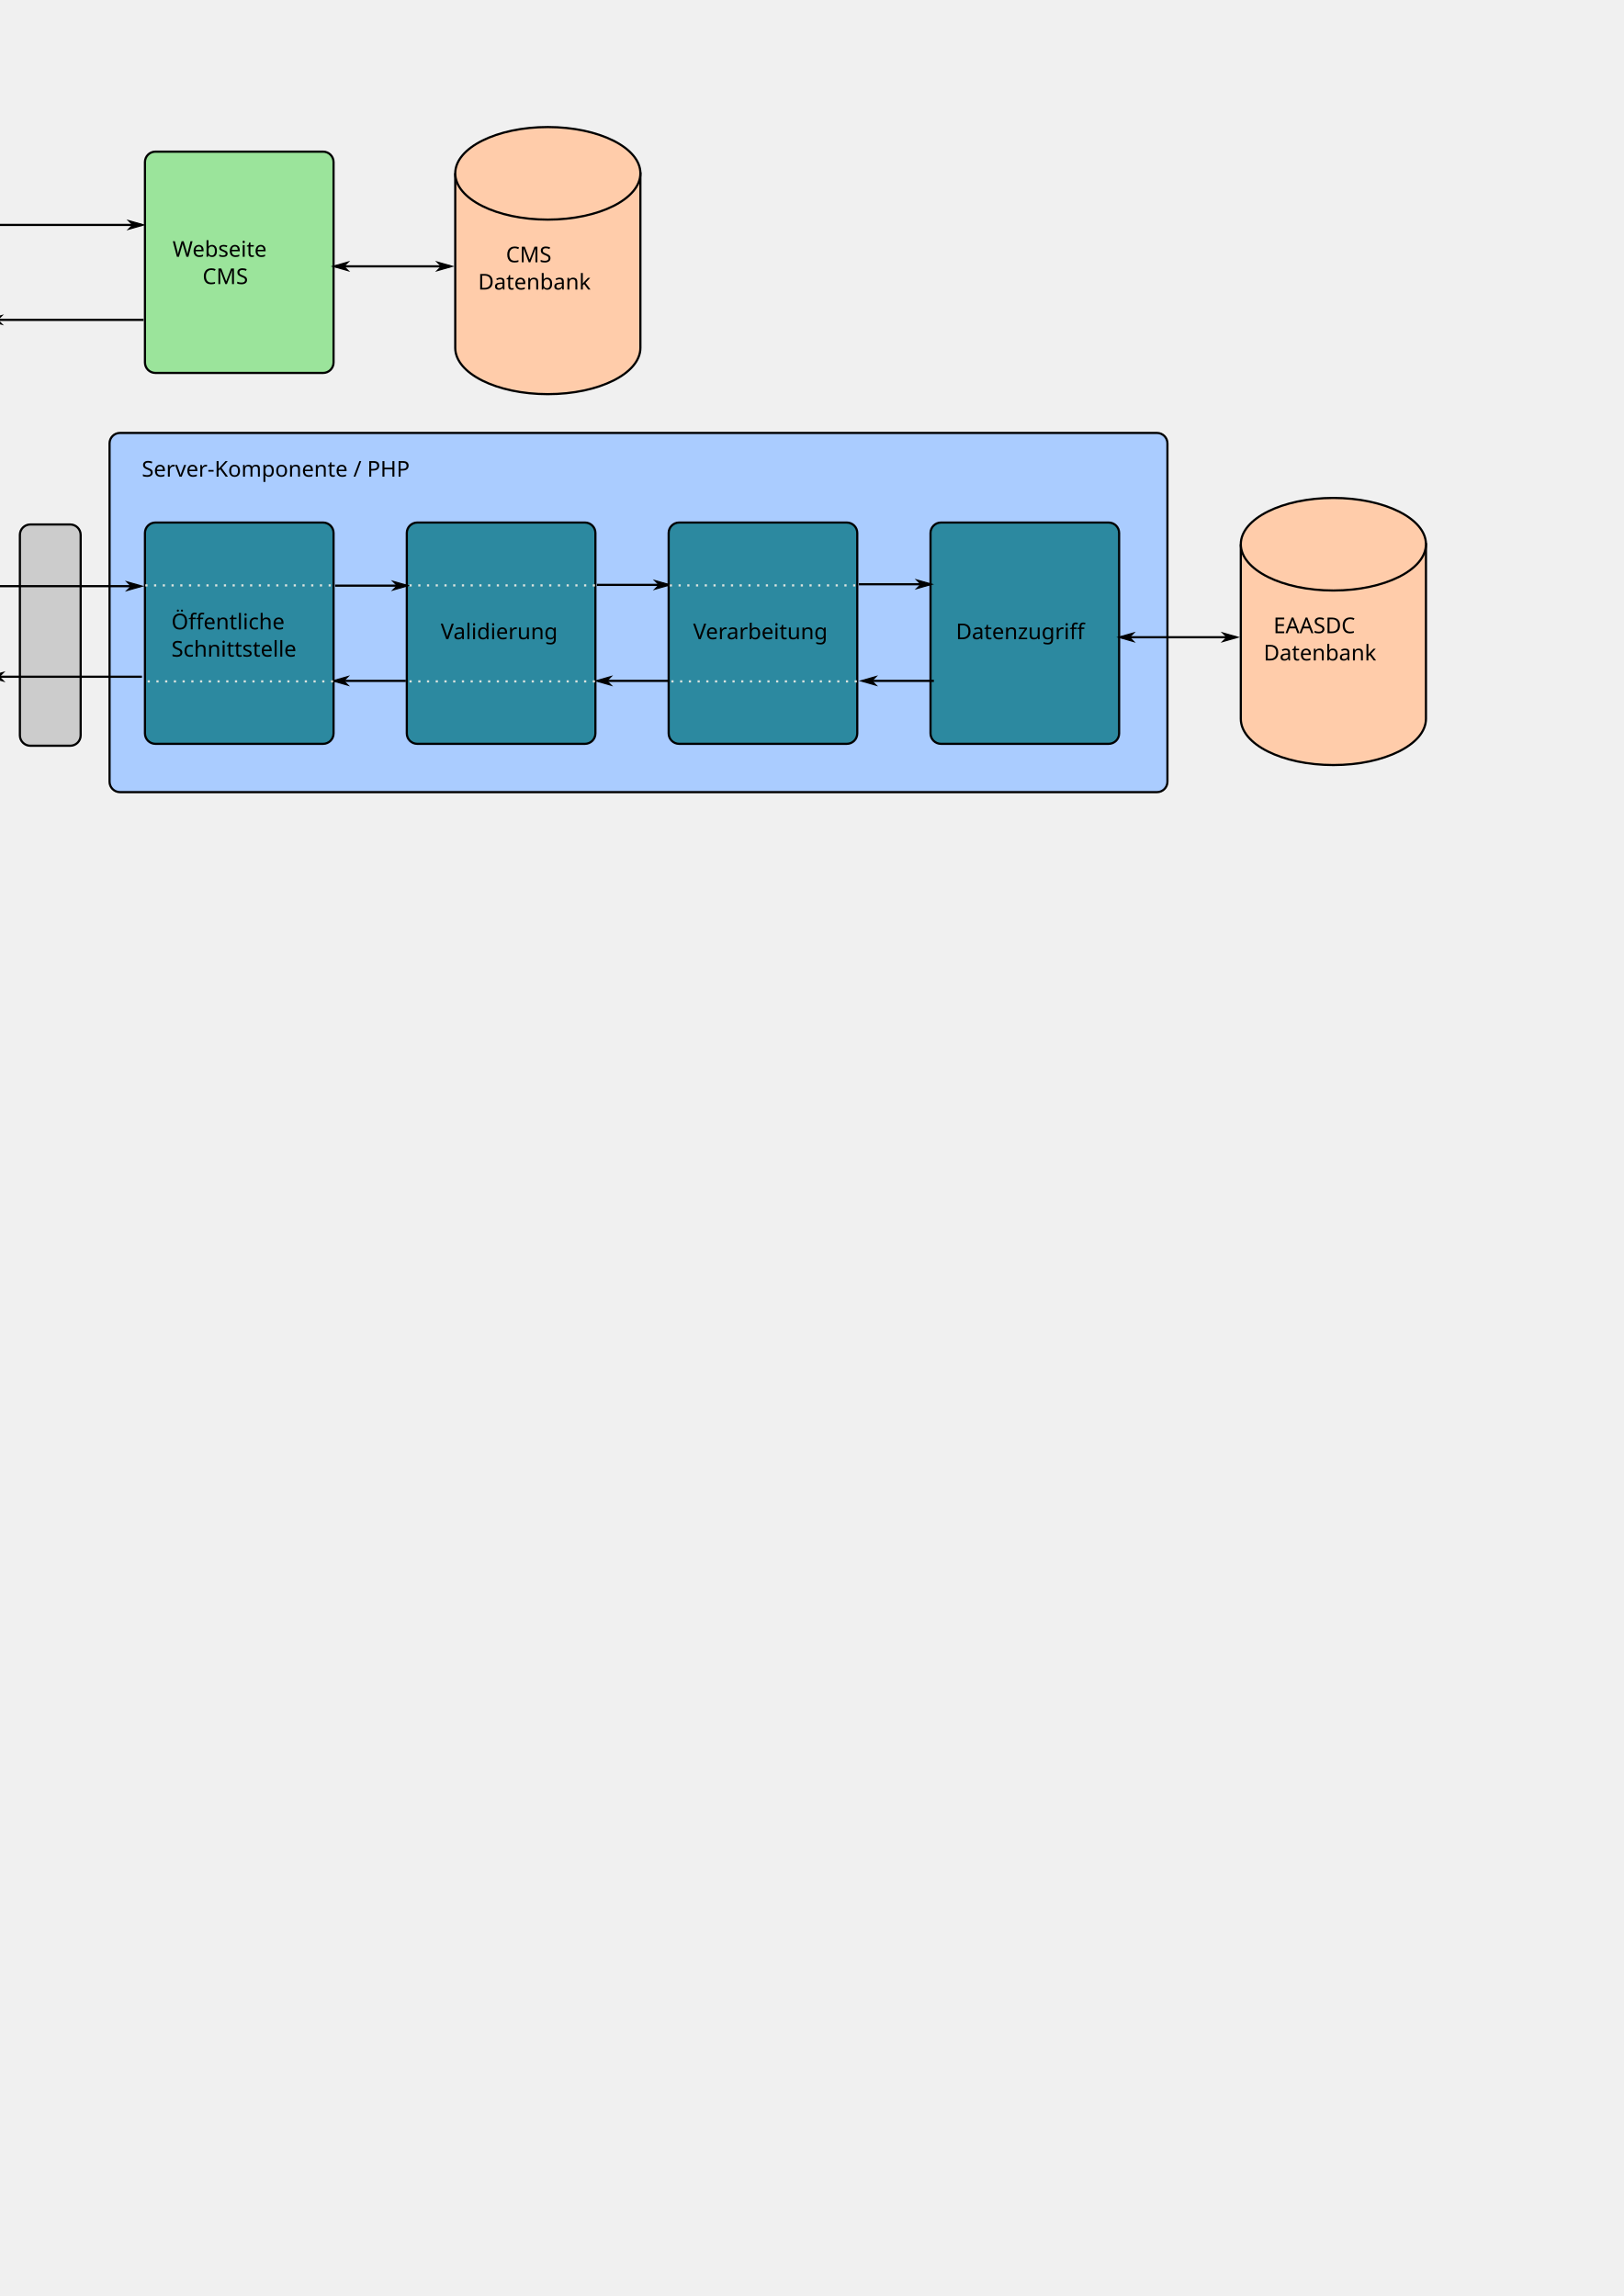
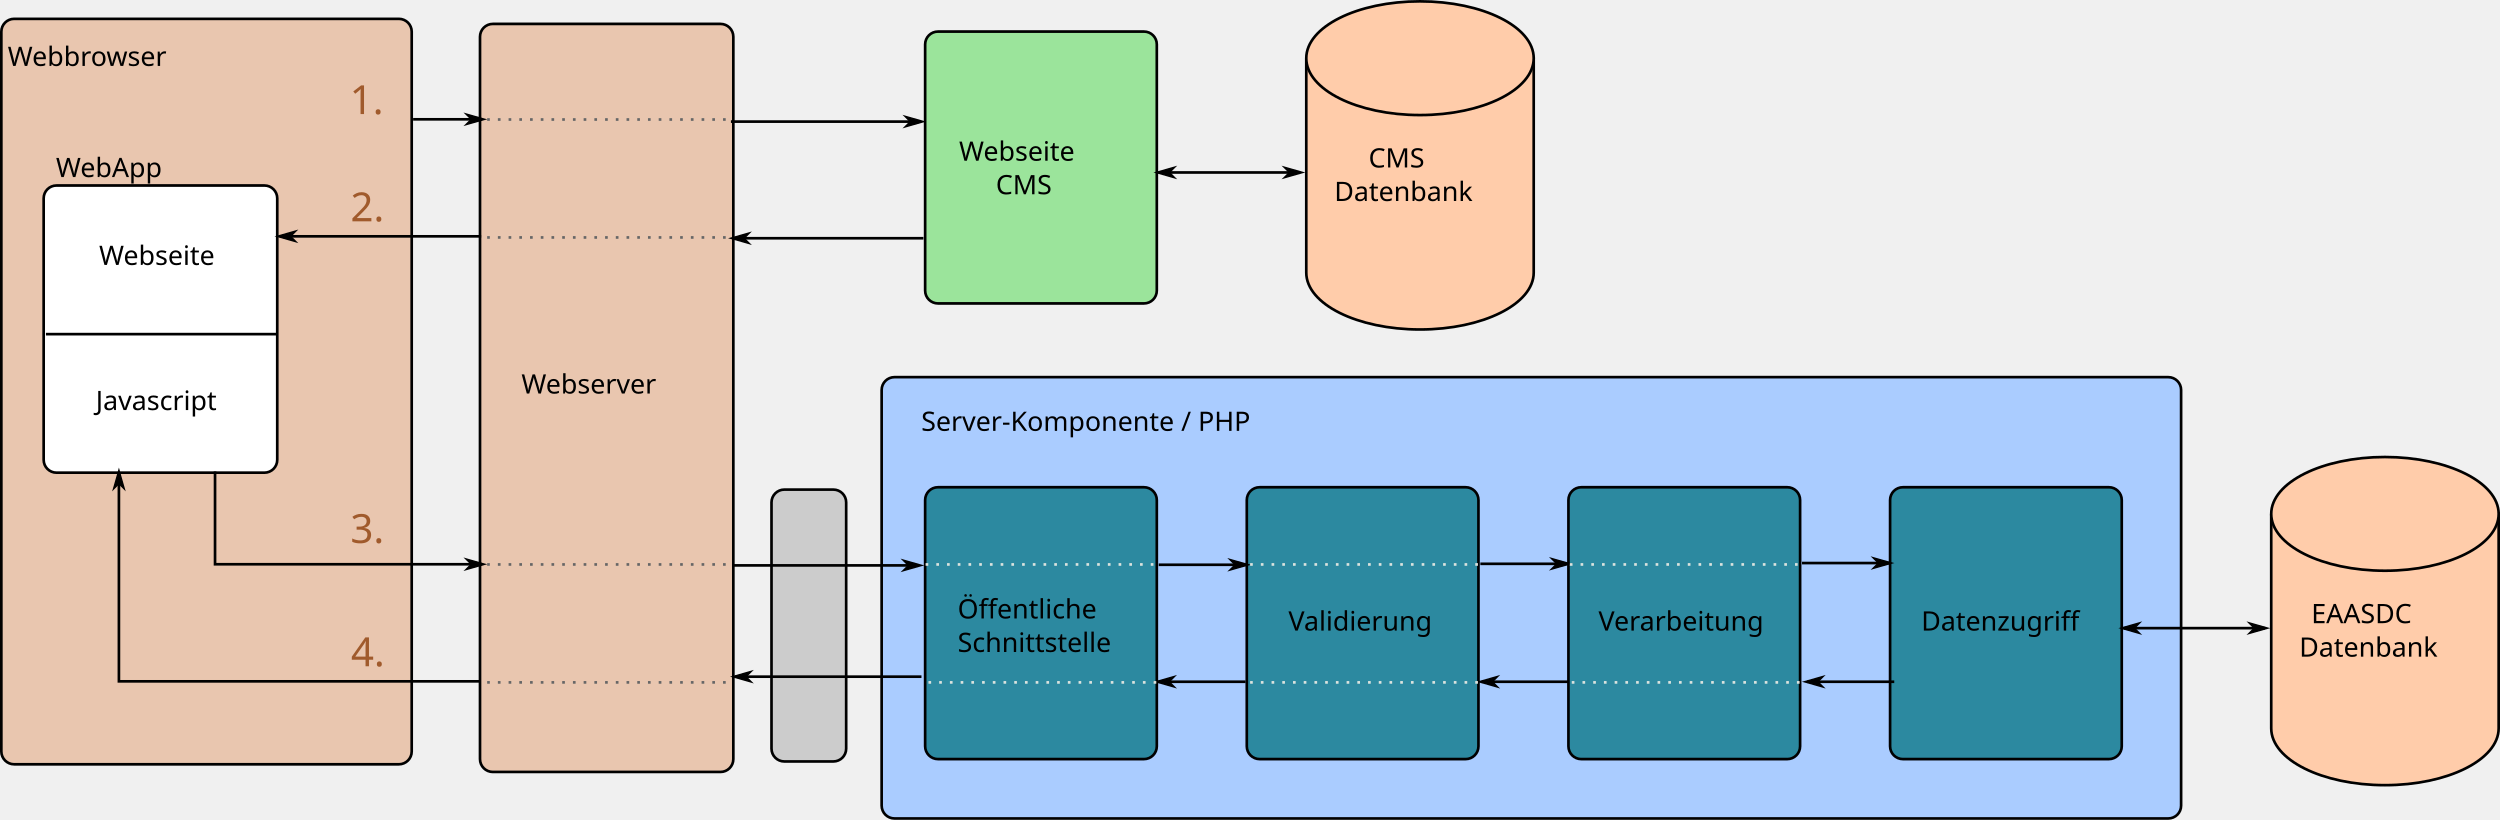
- <svg xmlns="http://www.w3.org/2000/svg" width="210mm" height="297mm" viewBox="0 0 744.094 1052.362" id="svg2" version="1.1">
+ <svg xmlns="http://www.w3.org/2000/svg" width="263.227mm" height="86.317mm" viewBox="0 0 932.694 305.846" id="svg2" version="1.1">
  <defs id="defs4">
-     <marker style="overflow:visible;" id="marker12650" refX="0.0" refY="0.0" orient="auto">
-       <path transform="scale(0.4) rotate(180) translate(10,0)" style="fill-rule:evenodd;stroke:#000000;stroke-width:1pt;stroke-opacity:1;fill:#000000;fill-opacity:1" d="M 0.0,0.0 L 5.0,-5.0 L -12.5,0.0 L 5.0,5.0 L 0.0,0.0 z " id="path12652" />
+     <marker style="overflow:visible" id="marker12650" refX="0" refY="0" orient="auto">
+       <path transform="matrix(-0.4,0,0,-0.4,-4,0)" style="fill:#000000;fill-opacity:1;fill-rule:evenodd;stroke:#000000;stroke-width:1pt;stroke-opacity:1" d="M 0,0 5,-5 -12.5,0 5,5 0,0 Z" id="path12652" />
    </marker>
-     <marker style="overflow:visible;" id="marker12446" refX="0.0" refY="0.0" orient="auto">
-       <path transform="scale(0.4) rotate(180) translate(10,0)" style="fill-rule:evenodd;stroke:#000000;stroke-width:1pt;stroke-opacity:1;fill:#000000;fill-opacity:1" d="M 0.0,0.0 L 5.0,-5.0 L -12.5,0.0 L 5.0,5.0 L 0.0,0.0 z " id="path12448" />
+     <marker style="overflow:visible" id="marker12446" refX="0" refY="0" orient="auto">
+       <path transform="matrix(-0.4,0,0,-0.4,-4,0)" style="fill:#000000;fill-opacity:1;fill-rule:evenodd;stroke:#000000;stroke-width:1pt;stroke-opacity:1" d="M 0,0 5,-5 -12.5,0 5,5 0,0 Z" id="path12448" />
    </marker>
-     <marker style="overflow:visible;" id="marker10334" refX="0.0" refY="0.0" orient="auto">
-       <path transform="scale(0.4) rotate(180) translate(10,0)" style="fill-rule:evenodd;stroke:#000000;stroke-width:1pt;stroke-opacity:1;fill:#000000;fill-opacity:1" d="M 0.0,0.0 L 5.0,-5.0 L -12.5,0.0 L 5.0,5.0 L 0.0,0.0 z " id="path10336" />
+     <marker style="overflow:visible" id="marker10334" refX="0" refY="0" orient="auto">
+       <path transform="matrix(-0.4,0,0,-0.4,-4,0)" style="fill:#000000;fill-opacity:1;fill-rule:evenodd;stroke:#000000;stroke-width:1pt;stroke-opacity:1" d="M 0,0 5,-5 -12.5,0 5,5 0,0 Z" id="path10336" />
    </marker>
-     <marker orient="auto" refY="0.0" refX="0.0" id="marker9644" style="overflow:visible;">
-       <path id="path9646" d="M 0.0,0.0 L 5.0,-5.0 L -12.5,0.0 L 5.0,5.0 L 0.0,0.0 z " style="fill-rule:evenodd;stroke:#000000;stroke-width:1pt;stroke-opacity:1;fill:#000000;fill-opacity:1" transform="scale(0.4) rotate(180) translate(10,0)" />
+     <marker orient="auto" refY="0" refX="0" id="marker9644" style="overflow:visible">
+       <path id="path9646" d="M 0,0 5,-5 -12.5,0 5,5 0,0 Z" style="fill:#000000;fill-opacity:1;fill-rule:evenodd;stroke:#000000;stroke-width:1pt;stroke-opacity:1" transform="matrix(-0.4,0,0,-0.4,-4,0)" />
    </marker>
-     <marker style="overflow:visible;" id="marker9198" refX="0.0" refY="0.0" orient="auto">
-       <path transform="scale(0.4) rotate(180) translate(10,0)" style="fill-rule:evenodd;stroke:#000000;stroke-width:1pt;stroke-opacity:1;fill:#000000;fill-opacity:1" d="M 0.0,0.0 L 5.0,-5.0 L -12.5,0.0 L 5.0,5.0 L 0.0,0.0 z " id="path9200" />
+     <marker style="overflow:visible" id="marker9198" refX="0" refY="0" orient="auto">
+       <path transform="matrix(-0.4,0,0,-0.4,-4,0)" style="fill:#000000;fill-opacity:1;fill-rule:evenodd;stroke:#000000;stroke-width:1pt;stroke-opacity:1" d="M 0,0 5,-5 -12.5,0 5,5 0,0 Z" id="path9200" />
    </marker>
-     <marker orient="auto" refY="0.0" refX="0.0" id="marker8252" style="overflow:visible;">
-       <path id="path8254" d="M 0.0,0.0 L 5.0,-5.0 L -12.5,0.0 L 5.0,5.0 L 0.0,0.0 z " style="fill-rule:evenodd;stroke:#000000;stroke-width:1pt;stroke-opacity:1;fill:#000000;fill-opacity:1" transform="scale(0.4) rotate(180) translate(10,0)" />
+     <marker orient="auto" refY="0" refX="0" id="marker8252" style="overflow:visible">
+       <path id="path8254" d="M 0,0 5,-5 -12.5,0 5,5 0,0 Z" style="fill:#000000;fill-opacity:1;fill-rule:evenodd;stroke:#000000;stroke-width:1pt;stroke-opacity:1" transform="matrix(-0.4,0,0,-0.4,-4,0)" />
    </marker>
-     <marker orient="auto" refY="0.0" refX="0.0" id="marker7624" style="overflow:visible;">
-       <path id="path7626" d="M 0.0,0.0 L 5.0,-5.0 L -12.5,0.0 L 5.0,5.0 L 0.0,0.0 z " style="fill-rule:evenodd;stroke:#000000;stroke-width:1pt;stroke-opacity:1;fill:#000000;fill-opacity:1" transform="scale(0.4) rotate(180) translate(10,0)" />
+     <marker orient="auto" refY="0" refX="0" id="marker7624" style="overflow:visible">
+       <path id="path7626" d="M 0,0 5,-5 -12.5,0 5,5 0,0 Z" style="fill:#000000;fill-opacity:1;fill-rule:evenodd;stroke:#000000;stroke-width:1pt;stroke-opacity:1" transform="matrix(-0.4,0,0,-0.4,-4,0)" />
    </marker>
-     <marker style="overflow:visible;" id="marker6964" refX="0.0" refY="0.0" orient="auto">
-       <path transform="scale(0.4) rotate(180) translate(10,0)" style="fill-rule:evenodd;stroke:#000000;stroke-width:1pt;stroke-opacity:1;fill:#000000;fill-opacity:1" d="M 0.0,0.0 L 5.0,-5.0 L -12.5,0.0 L 5.0,5.0 L 0.0,0.0 z " id="path6966" />
+     <marker style="overflow:visible" id="marker6964" refX="0" refY="0" orient="auto">
+       <path transform="matrix(-0.4,0,0,-0.4,-4,0)" style="fill:#000000;fill-opacity:1;fill-rule:evenodd;stroke:#000000;stroke-width:1pt;stroke-opacity:1" d="M 0,0 5,-5 -12.5,0 5,5 0,0 Z" id="path6966" />
    </marker>
-     <marker orient="auto" refY="0.0" refX="0.0" id="marker5568" style="overflow:visible;">
-       <path id="path5570" d="M 0.0,0.0 L 5.0,-5.0 L -12.5,0.0 L 5.0,5.0 L 0.0,0.0 z " style="fill-rule:evenodd;stroke:#000000;stroke-width:1pt;stroke-opacity:1;fill:#000000;fill-opacity:1" transform="scale(0.4) rotate(180) translate(10,0)" />
+     <marker orient="auto" refY="0" refX="0" id="marker5568" style="overflow:visible">
+       <path id="path5570" d="M 0,0 5,-5 -12.5,0 5,5 0,0 Z" style="fill:#000000;fill-opacity:1;fill-rule:evenodd;stroke:#000000;stroke-width:1pt;stroke-opacity:1" transform="matrix(-0.4,0,0,-0.4,-4,0)" />
    </marker>
-     <marker style="overflow:visible" id="marker5504" refX="0.0" refY="0.0" orient="auto">
-       <path transform="scale(0.4) translate(10,0)" style="fill-rule:evenodd;stroke:#000000;stroke-width:1pt;stroke-opacity:1;fill:#000000;fill-opacity:1" d="M 0.0,0.0 L 5.0,-5.0 L -12.5,0.0 L 5.0,5.0 L 0.0,0.0 z " id="path5506" />
+     <marker style="overflow:visible" id="marker5504" refX="0" refY="0" orient="auto">
+       <path transform="matrix(0.4,0,0,0.4,4,0)" style="fill:#000000;fill-opacity:1;fill-rule:evenodd;stroke:#000000;stroke-width:1pt;stroke-opacity:1" d="M 0,0 5,-5 -12.5,0 5,5 0,0 Z" id="path5506" />
    </marker>
-     <marker style="overflow:visible;" id="marker5316" refX="0.0" refY="0.0" orient="auto">
-       <path transform="scale(0.4) rotate(180) translate(10,0)" style="fill-rule:evenodd;stroke:#000000;stroke-width:1pt;stroke-opacity:1;fill:#000000;fill-opacity:1" d="M 0.0,0.0 L 5.0,-5.0 L -12.5,0.0 L 5.0,5.0 L 0.0,0.0 z " id="path5318" />
+     <marker style="overflow:visible" id="marker5316" refX="0" refY="0" orient="auto">
+       <path transform="matrix(-0.4,0,0,-0.4,-4,0)" style="fill:#000000;fill-opacity:1;fill-rule:evenodd;stroke:#000000;stroke-width:1pt;stroke-opacity:1" d="M 0,0 5,-5 -12.5,0 5,5 0,0 Z" id="path5318" />
    </marker>
-     <marker orient="auto" refY="0.0" refX="0.0" id="marker5160" style="overflow:visible;">
-       <path id="path5162" d="M 0.0,0.0 L 5.0,-5.0 L -12.5,0.0 L 5.0,5.0 L 0.0,0.0 z " style="fill-rule:evenodd;stroke:#000000;stroke-width:1pt;stroke-opacity:1;fill:#000000;fill-opacity:1" transform="scale(0.4) rotate(180) translate(10,0)" />
+     <marker orient="auto" refY="0" refX="0" id="marker5160" style="overflow:visible">
+       <path id="path5162" d="M 0,0 5,-5 -12.5,0 5,5 0,0 Z" style="fill:#000000;fill-opacity:1;fill-rule:evenodd;stroke:#000000;stroke-width:1pt;stroke-opacity:1" transform="matrix(-0.4,0,0,-0.4,-4,0)" />
    </marker>
-     <marker style="overflow:visible;" id="marker5088" refX="0.0" refY="0.0" orient="auto">
-       <path transform="scale(0.4) rotate(180) translate(10,0)" style="fill-rule:evenodd;stroke:#000000;stroke-width:1pt;stroke-opacity:1;fill:#000000;fill-opacity:1" d="M 0.0,0.0 L 5.0,-5.0 L -12.5,0.0 L 5.0,5.0 L 0.0,0.0 z " id="path5090" />
+     <marker style="overflow:visible" id="marker5088" refX="0" refY="0" orient="auto">
+       <path transform="matrix(-0.4,0,0,-0.4,-4,0)" style="fill:#000000;fill-opacity:1;fill-rule:evenodd;stroke:#000000;stroke-width:1pt;stroke-opacity:1" d="M 0,0 5,-5 -12.5,0 5,5 0,0 Z" id="path5090" />
    </marker>
-     <marker orient="auto" refY="0.0" refX="0.0" id="Arrow1Mstart" style="overflow:visible">
-       <path id="path4214" d="M 0.0,0.0 L 5.0,-5.0 L -12.5,0.0 L 5.0,5.0 L 0.0,0.0 z " style="fill-rule:evenodd;stroke:#000000;stroke-width:1pt;stroke-opacity:1;fill:#000000;fill-opacity:1" transform="scale(0.4) translate(10,0)" />
+     <marker orient="auto" refY="0" refX="0" id="Arrow1Mstart" style="overflow:visible">
+       <path id="path4214" d="M 0,0 5,-5 -12.5,0 5,5 0,0 Z" style="fill:#000000;fill-opacity:1;fill-rule:evenodd;stroke:#000000;stroke-width:1pt;stroke-opacity:1" transform="matrix(0.4,0,0,0.4,4,0)" />
    </marker>
-     <marker style="overflow:visible;" id="marker4678" refX="0.0" refY="0.0" orient="auto">
-       <path transform="scale(0.4) rotate(180) translate(10,0)" style="fill-rule:evenodd;stroke:#000000;stroke-width:1pt;stroke-opacity:1;fill:#000000;fill-opacity:1" d="M 0.0,0.0 L 5.0,-5.0 L -12.5,0.0 L 5.0,5.0 L 0.0,0.0 z " id="path4680" />
+     <marker style="overflow:visible" id="marker4678" refX="0" refY="0" orient="auto">
+       <path transform="matrix(-0.4,0,0,-0.4,-4,0)" style="fill:#000000;fill-opacity:1;fill-rule:evenodd;stroke:#000000;stroke-width:1pt;stroke-opacity:1" d="M 0,0 5,-5 -12.5,0 5,5 0,0 Z" id="path4680" />
    </marker>
-     <marker orient="auto" refY="0.0" refX="0.0" id="marker4606" style="overflow:visible;">
-       <path id="path4608" d="M 0.0,0.0 L 5.0,-5.0 L -12.5,0.0 L 5.0,5.0 L 0.0,0.0 z " style="fill-rule:evenodd;stroke:#000000;stroke-width:1pt;stroke-opacity:1;fill:#000000;fill-opacity:1" transform="scale(0.4) rotate(180) translate(10,0)" />
+     <marker orient="auto" refY="0" refX="0" id="marker4606" style="overflow:visible">
+       <path id="path4608" d="M 0,0 5,-5 -12.5,0 5,5 0,0 Z" style="fill:#000000;fill-opacity:1;fill-rule:evenodd;stroke:#000000;stroke-width:1pt;stroke-opacity:1" transform="matrix(-0.4,0,0,-0.4,-4,0)" />
    </marker>
-     <marker style="overflow:visible;" id="marker4540" refX="0.0" refY="0.0" orient="auto">
-       <path transform="scale(0.4) rotate(180) translate(10,0)" style="fill-rule:evenodd;stroke:#000000;stroke-width:1pt;stroke-opacity:1;fill:#000000;fill-opacity:1" d="M 0.0,0.0 L 5.0,-5.0 L -12.5,0.0 L 5.0,5.0 L 0.0,0.0 z " id="path4542" />
+     <marker style="overflow:visible" id="marker4540" refX="0" refY="0" orient="auto">
+       <path transform="matrix(-0.4,0,0,-0.4,-4,0)" style="fill:#000000;fill-opacity:1;fill-rule:evenodd;stroke:#000000;stroke-width:1pt;stroke-opacity:1" d="M 0,0 5,-5 -12.5,0 5,5 0,0 Z" id="path4542" />
    </marker>
-     <marker orient="auto" refY="0.0" refX="0.0" id="Arrow1Mend" style="overflow:visible;">
-       <path id="path4217" d="M 0.0,0.0 L 5.0,-5.0 L -12.5,0.0 L 5.0,5.0 L 0.0,0.0 z " style="fill-rule:evenodd;stroke:#000000;stroke-width:1pt;stroke-opacity:1;fill:#000000;fill-opacity:1" transform="scale(0.4) rotate(180) translate(10,0)" />
+     <marker orient="auto" refY="0" refX="0" id="Arrow1Mend" style="overflow:visible">
+       <path id="path4217" d="M 0,0 5,-5 -12.5,0 5,5 0,0 Z" style="fill:#000000;fill-opacity:1;fill-rule:evenodd;stroke:#000000;stroke-width:1pt;stroke-opacity:1" transform="matrix(-0.4,0,0,-0.4,-4,0)" />
    </marker>
  </defs>
-   <g id="layer1">
+   <g id="layer1" transform="translate(278.7196,-57.73)">
    <g id="g3360" transform="translate(357.5,-15)">
      <path id="ellipse3357" d="m 211.122,264.696 0,79.747 c 0,11.716 18.995,21.213 42.426,21.213 23.431,0 42.426,-9.497 42.426,-21.213 l 0,-80.253" style="opacity:1;fill:#ffccaa;fill-opacity:1;fill-rule:nonzero;stroke:#000000;stroke-width:1;stroke-linecap:round;stroke-miterlimit:4;stroke-dasharray:none;stroke-dashoffset:0;stroke-opacity:1" />
      <ellipse ry="21.213" rx="42.426" cy="264.443" cx="253.548" id="path3336" style="opacity:1;fill:#ffccaa;fill-opacity:1;fill-rule:nonzero;stroke:#000000;stroke-width:1;stroke-linecap:round;stroke-miterlimit:4;stroke-dasharray:none;stroke-dashoffset:0;stroke-opacity:1" />
    </g>
    <text xml:space="preserve" style="font-style:normal;font-weight:normal;font-size:10px;line-height:125%;font-family:Sans;text-align:center;letter-spacing:0px;word-spacing:0px;text-anchor:middle;fill:#000000;fill-opacity:1;stroke:none;stroke-width:1px;stroke-linecap:butt;stroke-linejoin:miter;stroke-opacity:1" x="611.395" y="290.219" id="text3364">
      <tspan id="tspan3366" x="611.395" y="290.219">EAASDC</tspan>
      <tspan x="611.395" y="302.719" id="tspan3368">Datenbank</tspan>
    </text>
    <rect style="opacity:1;fill:#aaccff;fill-opacity:1;fill-rule:nonzero;stroke:#000000;stroke-width:1;stroke-linecap:round;stroke-miterlimit:4;stroke-dasharray:none;stroke-dashoffset:0;stroke-opacity:1" id="rect3370" width="484.796" height="164.643" x="50.204" y="198.434" rx="4.787" ry="4.787" />
    <text xml:space="preserve" style="font-style:normal;font-weight:normal;font-size:10px;line-height:125%;font-family:Sans;letter-spacing:0px;word-spacing:0px;fill:#000000;fill-opacity:1;stroke:none;stroke-width:1px;stroke-linecap:butt;stroke-linejoin:miter;stroke-opacity:1" x="64.963" y="218.47" id="text3372">
      <tspan id="tspan3374" x="64.963" y="218.47">Server-Komponente / PHP</tspan>
    </text>
    <rect style="opacity:1;fill:#2c89a0;fill-opacity:1;fill-rule:nonzero;stroke:#000000;stroke-width:1;stroke-linecap:round;stroke-miterlimit:4;stroke-dasharray:none;stroke-dashoffset:0;stroke-opacity:1" id="rect3376" width="86.429" height="101.429" x="426.429" y="239.505" rx="4.787" ry="4.787" />
    <text xml:space="preserve" style="font-style:normal;font-weight:normal;font-size:10px;line-height:125%;font-family:Sans;letter-spacing:0px;word-spacing:0px;fill:#000000;fill-opacity:1;stroke:none;stroke-width:1px;stroke-linecap:butt;stroke-linejoin:miter;stroke-opacity:1" x="438.063" y="292.978" id="text3378">
      <tspan id="tspan3380" x="438.063" y="292.978">Datenzugriff</tspan>
    </text>
    <rect ry="4.787" rx="4.787" y="239.505" x="306.429" height="101.429" width="86.429" id="rect3382" style="opacity:1;fill:#2c89a0;fill-opacity:1;fill-rule:nonzero;stroke:#000000;stroke-width:1;stroke-linecap:round;stroke-miterlimit:4;stroke-dasharray:none;stroke-dashoffset:0;stroke-opacity:1" />
    <text id="text3384" y="292.978" x="317.646" style="font-style:normal;font-weight:normal;font-size:10px;line-height:125%;font-family:Sans;letter-spacing:0px;word-spacing:0px;fill:#000000;fill-opacity:1;stroke:none;stroke-width:1px;stroke-linecap:butt;stroke-linejoin:miter;stroke-opacity:1" xml:space="preserve">
      <tspan y="292.978" x="317.646" id="tspan3386">Verarbeitung</tspan>
    </text>
    <rect style="opacity:1;fill:#2c89a0;fill-opacity:1;fill-rule:nonzero;stroke:#000000;stroke-width:1;stroke-linecap:round;stroke-miterlimit:4;stroke-dasharray:none;stroke-dashoffset:0;stroke-opacity:1" id="rect3388" width="86.429" height="101.429" x="186.429" y="239.505" rx="4.787" ry="4.787" />
    <text xml:space="preserve" style="font-style:normal;font-weight:normal;font-size:10px;line-height:125%;font-family:Sans;letter-spacing:0px;word-spacing:0px;fill:#000000;fill-opacity:1;stroke:none;stroke-width:1px;stroke-linecap:butt;stroke-linejoin:miter;stroke-opacity:1" x="201.972" y="292.978" id="text3390">
      <tspan id="tspan3392" x="201.972" y="292.978">Validierung</tspan>
    </text>
    <rect ry="4.787" rx="4.787" y="239.505" x="66.429" height="101.429" width="86.429" id="rect3394" style="opacity:1;fill:#2c89a0;fill-opacity:1;fill-rule:nonzero;stroke:#000000;stroke-width:1;stroke-linecap:round;stroke-miterlimit:4;stroke-dasharray:none;stroke-dashoffset:0;stroke-opacity:1" />
    <text id="text3396" y="288.464" x="78.544" style="font-style:normal;font-weight:normal;font-size:10px;line-height:125%;font-family:Sans;letter-spacing:0px;word-spacing:0px;fill:#000000;fill-opacity:1;stroke:none;stroke-width:1px;stroke-linecap:butt;stroke-linejoin:miter;stroke-opacity:1" xml:space="preserve">
      <tspan y="288.464" x="78.544" id="tspan3398">Öffentliche</tspan>
      <tspan y="300.964" x="78.544" id="tspan3400">Schnittstelle</tspan>
    </text>
    <path style="fill:none;fill-rule:evenodd;stroke:#000000;stroke-width:1px;stroke-linecap:butt;stroke-linejoin:miter;stroke-opacity:1;marker-end:url(#Arrow1Mend)" d="m 153.571,268.434 32.5,0" id="path3402" />
    <path id="path4538" d="m 273.571,268.076 32.5,0" style="fill:none;fill-rule:evenodd;stroke:#000000;stroke-width:1px;stroke-linecap:butt;stroke-linejoin:miter;stroke-opacity:1;marker-end:url(#marker4540)" />
    <path style="fill:none;fill-rule:evenodd;stroke:#000000;stroke-width:1px;stroke-linecap:butt;stroke-linejoin:miter;stroke-opacity:1;marker-end:url(#marker4606)" d="m 393.571,267.791 32.5,0" id="path4604" />
-     <path id="path4676" d="m 513.571,292.076 52.739,0" style="fill:none;fill-rule:evenodd;stroke:#000000;stroke-width:1px;stroke-linecap:butt;stroke-linejoin:miter;stroke-opacity:1;marker-end:url(#marker4678);marker-start:url(#Arrow1Mstart)" />
+     <path id="path4676" d="m 513.571,292.076 52.739,0" style="fill:none;fill-rule:evenodd;stroke:#000000;stroke-width:1px;stroke-linecap:butt;stroke-linejoin:miter;stroke-opacity:1;marker-start:url(#Arrow1Mstart);marker-end:url(#marker4678)" />
    <path id="path5086" d="m 427.981,312.076 -32.5,0" style="fill:none;fill-rule:evenodd;stroke:#000000;stroke-width:1px;stroke-linecap:butt;stroke-linejoin:miter;stroke-opacity:1;marker-end:url(#marker5088)" />
    <path style="fill:none;fill-rule:evenodd;stroke:#000000;stroke-width:1px;stroke-linecap:butt;stroke-linejoin:miter;stroke-opacity:1;marker-end:url(#marker5160)" d="m 306.553,312.076 -32.5,0" id="path5158" />
    <path id="path5314" d="m 185.981,312.076 -32.5,0" style="fill:none;fill-rule:evenodd;stroke:#000000;stroke-width:1px;stroke-linecap:butt;stroke-linejoin:miter;stroke-opacity:1;marker-end:url(#marker5316)" />
    <g transform="translate(-2.5,-185)" id="g5452">
      <path style="opacity:1;fill:#ffccaa;fill-opacity:1;fill-rule:nonzero;stroke:#000000;stroke-width:1;stroke-linecap:round;stroke-miterlimit:4;stroke-dasharray:none;stroke-dashoffset:0;stroke-opacity:1" d="m 211.122,264.696 0,79.747 c 0,11.716 18.995,21.213 42.426,21.213 23.431,0 42.426,-9.497 42.426,-21.213 l 0,-80.253" id="path5454" />
      <ellipse style="opacity:1;fill:#ffccaa;fill-opacity:1;fill-rule:nonzero;stroke:#000000;stroke-width:1;stroke-linecap:round;stroke-miterlimit:4;stroke-dasharray:none;stroke-dashoffset:0;stroke-opacity:1" id="ellipse5456" cx="253.548" cy="264.443" rx="42.426" ry="21.213" />
    </g>
    <text id="text5458" y="120.219" x="251.395" style="font-style:normal;font-weight:normal;font-size:10px;line-height:125%;font-family:Sans;text-align:center;letter-spacing:0px;word-spacing:0px;text-anchor:middle;fill:#000000;fill-opacity:1;stroke:none;stroke-width:1px;stroke-linecap:butt;stroke-linejoin:miter;stroke-opacity:1" xml:space="preserve">
      <tspan y="120.219" x="251.395" id="tspan5460">CMS</tspan>
      <tspan id="tspan5462" y="132.719" x="251.395">Datenbank</tspan>
    </text>
    <rect style="opacity:1;fill:#9be49b;fill-opacity:1;fill-rule:nonzero;stroke:#000000;stroke-width:1;stroke-linecap:round;stroke-miterlimit:4;stroke-dasharray:none;stroke-dashoffset:0;stroke-opacity:1" id="rect5470" width="86.429" height="101.429" x="66.429" y="69.505" rx="4.787" ry="4.787" />
    <text xml:space="preserve" style="font-style:normal;font-weight:normal;font-size:10px;line-height:125%;font-family:Sans;text-align:center;letter-spacing:0px;word-spacing:0px;text-anchor:middle;fill:#000000;fill-opacity:1;stroke:none;stroke-width:1px;stroke-linecap:butt;stroke-linejoin:miter;stroke-opacity:1" x="109.743" y="117.697" id="text5472">
      <tspan id="tspan5476" x="109.743" y="117.697">Webseite</tspan>
      <tspan x="109.743" y="130.197" id="tspan5480">CMS</tspan>
    </text>
-     <flowRoot xml:space="preserve" id="flowRoot5482" style="fill:black;stroke:none;stroke-opacity:1;stroke-width:1px;stroke-linejoin:miter;stroke-linecap:butt;fill-opacity:1;font-family:Sans;font-style:normal;font-weight:normal;font-size:10px;line-height:125%;letter-spacing:0px;word-spacing:0px">
+     <flowRoot xml:space="preserve" id="flowRoot5482" style="font-style:normal;font-weight:normal;font-size:10px;line-height:125%;font-family:Sans;letter-spacing:0px;word-spacing:0px;fill:#000000;fill-opacity:1;stroke:none;stroke-width:1px;stroke-linecap:butt;stroke-linejoin:miter;stroke-opacity:1">
      <flowRegion id="flowRegion5484">
        <rect id="rect5486" width="220.213" height="197.485" x="6.061" y="-40.623" />
      </flowRegion>
      <flowPara id="flowPara5488" />
    </flowRoot>
    <path style="fill:none;fill-rule:evenodd;stroke:#000000;stroke-width:1px;stroke-linecap:butt;stroke-linejoin:miter;stroke-opacity:1;marker-start:url(#marker5504);marker-end:url(#marker5568)" d="m 153.571,122.076 52.739,0" id="path5502" />
    <rect ry="4.787" rx="4.787" y="66.648" x="-99.641" height="279.081" width="94.51" id="rect6934" style="opacity:1;fill:#e9c6af;fill-opacity:1;fill-rule:nonzero;stroke:#000000;stroke-width:1;stroke-linecap:round;stroke-miterlimit:4;stroke-dasharray:none;stroke-dashoffset:0;stroke-opacity:1" />
    <text id="text6936" y="204.559" x="-52.547" style="font-style:normal;font-weight:normal;font-size:10px;line-height:125%;font-family:Sans;text-align:center;letter-spacing:0px;word-spacing:0px;text-anchor:middle;fill:#000000;fill-opacity:1;stroke:none;stroke-width:1px;stroke-linecap:butt;stroke-linejoin:miter;stroke-opacity:1" xml:space="preserve">
      <tspan id="tspan6940" y="204.559" x="-52.547">Webserver</tspan>
    </text>
    <path id="path6962" d="m -6.024,103.097 70.907,0" style="fill:none;fill-rule:evenodd;stroke:#000000;stroke-width:1px;stroke-linecap:butt;stroke-linejoin:miter;stroke-opacity:1;marker-end:url(#marker6964)" />
    <path style="fill:none;fill-rule:evenodd;stroke:#000000;stroke-width:1px;stroke-linecap:butt;stroke-linejoin:miter;stroke-opacity:1;marker-end:url(#marker7624)" d="m 65.789,146.612 -70.907,0" id="path7622" />
    <rect style="opacity:1;fill:#cccccc;fill-opacity:1;fill-rule:nonzero;stroke:#000000;stroke-width:1;stroke-linecap:round;stroke-miterlimit:4;stroke-dasharray:none;stroke-dashoffset:0;stroke-opacity:1" id="rect8228" width="27.857" height="101.429" x="9.111" y="240.385" rx="4.787" ry="4.787" />
    <path style="fill:none;fill-rule:evenodd;stroke:#000000;stroke-width:1px;stroke-linecap:butt;stroke-linejoin:miter;stroke-opacity:1;marker-end:url(#marker8252)" d="m -5.291,268.668 69.458,0" id="path8248" />
    <path id="path8250" d="m 65.055,310.183 -69.458,0" style="fill:none;fill-rule:evenodd;stroke:#000000;stroke-width:1px;stroke-linecap:butt;stroke-linejoin:miter;stroke-opacity:1;marker-end:url(#marker9198)" />
    <rect style="opacity:1;fill:#e9c6af;fill-opacity:1;fill-rule:nonzero;stroke:#000000;stroke-width:1;stroke-linecap:round;stroke-miterlimit:4;stroke-dasharray:none;stroke-dashoffset:0;stroke-opacity:1" id="rect9520" width="153.099" height="278.112" x="-278.22" y="64.759" rx="4.787" ry="4.787" />
    <text xml:space="preserve" style="font-style:normal;font-weight:normal;font-size:10px;line-height:125%;font-family:Sans;text-align:center;letter-spacing:0px;word-spacing:0px;text-anchor:middle;fill:#000000;fill-opacity:1;stroke:none;stroke-width:1px;stroke-linecap:butt;stroke-linejoin:miter;stroke-opacity:1" x="-239.712" y="82.331" id="text9522">
      <tspan x="-239.712" y="82.331" id="tspan9524">Webbrowser</tspan>
    </text>
    <rect style="opacity:1;fill:#ffffff;fill-opacity:1;fill-rule:nonzero;stroke:#000000;stroke-width:1;stroke-linecap:round;stroke-miterlimit:4;stroke-dasharray:none;stroke-dashoffset:0;stroke-opacity:1" id="rect9526" width="87.143" height="107.143" x="-262.429" y="126.934" rx="4.787" ry="4.787" />
    <text xml:space="preserve" style="font-style:normal;font-weight:normal;font-size:10px;line-height:125%;font-family:Sans;letter-spacing:0px;word-spacing:0px;fill:#000000;fill-opacity:1;stroke:none;stroke-width:1px;stroke-linecap:butt;stroke-linejoin:miter;stroke-opacity:1" x="-241.765" y="156.576" id="text9530">
      <tspan id="tspan9532" x="-241.765" y="156.576">Webseite</tspan>
    </text>
    <text xml:space="preserve" style="font-style:normal;font-weight:normal;font-size:10px;line-height:125%;font-family:Sans;letter-spacing:0px;word-spacing:0px;fill:#000000;fill-opacity:1;stroke:none;stroke-width:1px;stroke-linecap:butt;stroke-linejoin:miter;stroke-opacity:1" x="-242.988" y="210.719" id="text9534">
      <tspan id="tspan9536" x="-242.988" y="210.719">Javascript</tspan>
    </text>
    <path style="fill:none;fill-rule:evenodd;stroke:#000000;stroke-width:1px;stroke-linecap:butt;stroke-linejoin:miter;stroke-opacity:1" d="m -261.58,182.389 86.368,0" id="path9538" />
    <path style="fill:none;fill-rule:evenodd;stroke:#000000;stroke-width:1px;stroke-linecap:butt;stroke-linejoin:miter;stroke-opacity:1;marker-end:url(#marker9644)" d="m -124.596,102.24 25.697,0" id="path9642" />
    <path id="path10332" d="m -99.211,145.898 -75.117,0" style="fill:none;fill-rule:evenodd;stroke:#000000;stroke-width:1px;stroke-linecap:butt;stroke-linejoin:miter;stroke-opacity:1;marker-end:url(#marker10334)" />
-     <path style="fill:none;fill-rule:evenodd;stroke:#666666;stroke-width:1;stroke-linecap:butt;stroke-linejoin:miter;stroke-opacity:1;stroke-miterlimit:4;stroke-dasharray:1, 3;stroke-dashoffset:0" d="m -96.975,102.314 90.409,0" id="path12258" />
+     <path style="fill:none;fill-rule:evenodd;stroke:#666666;stroke-width:1;stroke-linecap:butt;stroke-linejoin:miter;stroke-miterlimit:4;stroke-dasharray:1, 3;stroke-dashoffset:0;stroke-opacity:1" d="m -96.975,102.314 90.409,0" id="path12258" />
    <path id="path12272" d="m -96.975,146.314 90.409,0" style="fill:none;fill-rule:evenodd;stroke:#666666;stroke-width:1;stroke-linecap:butt;stroke-linejoin:miter;stroke-miterlimit:4;stroke-dasharray:1, 3;stroke-dashoffset:0;stroke-opacity:1" />
    <path id="path12274" d="m 66.597,268.314 86.837,0" style="fill:none;fill-rule:evenodd;stroke:#dbe3de;stroke-width:1;stroke-linecap:butt;stroke-linejoin:miter;stroke-miterlimit:4;stroke-dasharray:1, 3;stroke-dashoffset:0;stroke-opacity:1" />
    <path style="fill:none;fill-rule:evenodd;stroke:#dbe3de;stroke-width:1;stroke-linecap:butt;stroke-linejoin:miter;stroke-miterlimit:4;stroke-dasharray:1, 3;stroke-dashoffset:0;stroke-opacity:1" d="m 67.668,312.314 85.766,0" id="path12276" />
    <path style="fill:none;fill-rule:evenodd;stroke:#dbe3de;stroke-width:1;stroke-linecap:butt;stroke-linejoin:miter;stroke-miterlimit:4;stroke-dasharray:1, 3;stroke-dashoffset:0;stroke-opacity:1" d="m 187.668,268.314 85.766,0" id="path12278" />
    <path id="path12280" d="m 187.668,312.314 85.766,0" style="fill:none;fill-rule:evenodd;stroke:#dbe3de;stroke-width:1;stroke-linecap:butt;stroke-linejoin:miter;stroke-miterlimit:4;stroke-dasharray:1, 3;stroke-dashoffset:0;stroke-opacity:1" />
    <path id="path12282" d="m 306.954,268.314 86.48,0" style="fill:none;fill-rule:evenodd;stroke:#dbe3de;stroke-width:1;stroke-linecap:butt;stroke-linejoin:miter;stroke-miterlimit:4;stroke-dasharray:1, 3;stroke-dashoffset:0;stroke-opacity:1" />
    <path style="fill:none;fill-rule:evenodd;stroke:#dbe3de;stroke-width:1;stroke-linecap:butt;stroke-linejoin:miter;stroke-miterlimit:4;stroke-dasharray:1, 3;stroke-dashoffset:0;stroke-opacity:1" d="m 307.668,312.314 85.766,0" id="path12284" />
    <path id="path12434" d="m -96.975,268.314 90.409,0" style="fill:none;fill-rule:evenodd;stroke:#666666;stroke-width:1;stroke-linecap:butt;stroke-linejoin:miter;stroke-miterlimit:4;stroke-dasharray:1, 3;stroke-dashoffset:0;stroke-opacity:1" />
    <path style="fill:none;fill-rule:evenodd;stroke:#666666;stroke-width:1;stroke-linecap:butt;stroke-linejoin:miter;stroke-miterlimit:4;stroke-dasharray:1, 3;stroke-dashoffset:0;stroke-opacity:1" d="m -96.975,312.314 90.409,0" id="path12436" />
    <path id="path12444" d="m -198.495,233.634 0,34.606 73.899,0 25.697,0" style="fill:none;fill-rule:evenodd;stroke:#000000;stroke-width:1px;stroke-linecap:butt;stroke-linejoin:miter;stroke-opacity:1;marker-end:url(#marker12446)" />
    <path style="fill:none;fill-rule:evenodd;stroke:#000000;stroke-width:1px;stroke-linecap:butt;stroke-linejoin:miter;stroke-opacity:1;marker-end:url(#marker12650)" d="m -100.005,311.92 -134.35,0 0,-77.782" id="path12642" />
    <text xml:space="preserve" style="font-style:normal;font-weight:normal;font-size:15px;line-height:125%;font-family:Sans;letter-spacing:0px;word-spacing:0px;fill:#a05a2c;fill-opacity:1;stroke:none;stroke-width:1px;stroke-linecap:butt;stroke-linejoin:miter;stroke-opacity:1" x="-148.24" y="100.293" id="text12906">
      <tspan id="tspan12908" x="-148.24" y="100.293">1.</tspan>
    </text>
    <text id="text12910" y="140.293" x="-147.965" style="font-style:normal;font-weight:normal;font-size:15px;line-height:125%;font-family:Sans;letter-spacing:0px;word-spacing:0px;fill:#a05a2c;fill-opacity:1;stroke:none;stroke-width:1px;stroke-linecap:butt;stroke-linejoin:miter;stroke-opacity:1" xml:space="preserve">
      <tspan y="140.293" x="-147.965" id="tspan12912">2.</tspan>
    </text>
    <text xml:space="preserve" style="font-style:normal;font-weight:normal;font-size:15px;line-height:125%;font-family:Sans;letter-spacing:0px;word-spacing:0px;fill:#a05a2c;fill-opacity:1;stroke:none;stroke-width:1px;stroke-linecap:butt;stroke-linejoin:miter;stroke-opacity:1" x="-147.987" y="260.293" id="text12914">
      <tspan id="tspan12916" x="-147.987" y="260.293">3.</tspan>
    </text>
    <text id="text12918" y="306.293" x="-147.782" style="font-style:normal;font-weight:normal;font-size:15px;line-height:125%;font-family:Sans;letter-spacing:0px;word-spacing:0px;fill:#a05a2c;fill-opacity:1;stroke:none;stroke-width:1px;stroke-linecap:butt;stroke-linejoin:miter;stroke-opacity:1" xml:space="preserve">
      <tspan y="306.293" x="-147.782" id="tspan12920">4.</tspan>
    </text>
    <text xml:space="preserve" style="font-style:normal;font-weight:normal;font-size:10px;line-height:125%;font-family:Sans;letter-spacing:0px;word-spacing:0px;fill:#000000;fill-opacity:1;stroke:none;stroke-width:1px;stroke-linecap:butt;stroke-linejoin:miter;stroke-opacity:1" x="-257.857" y="123.791" id="text12943">
      <tspan id="tspan12945" x="-257.857" y="123.791">WebApp</tspan>
    </text>
  </g>
</svg>
